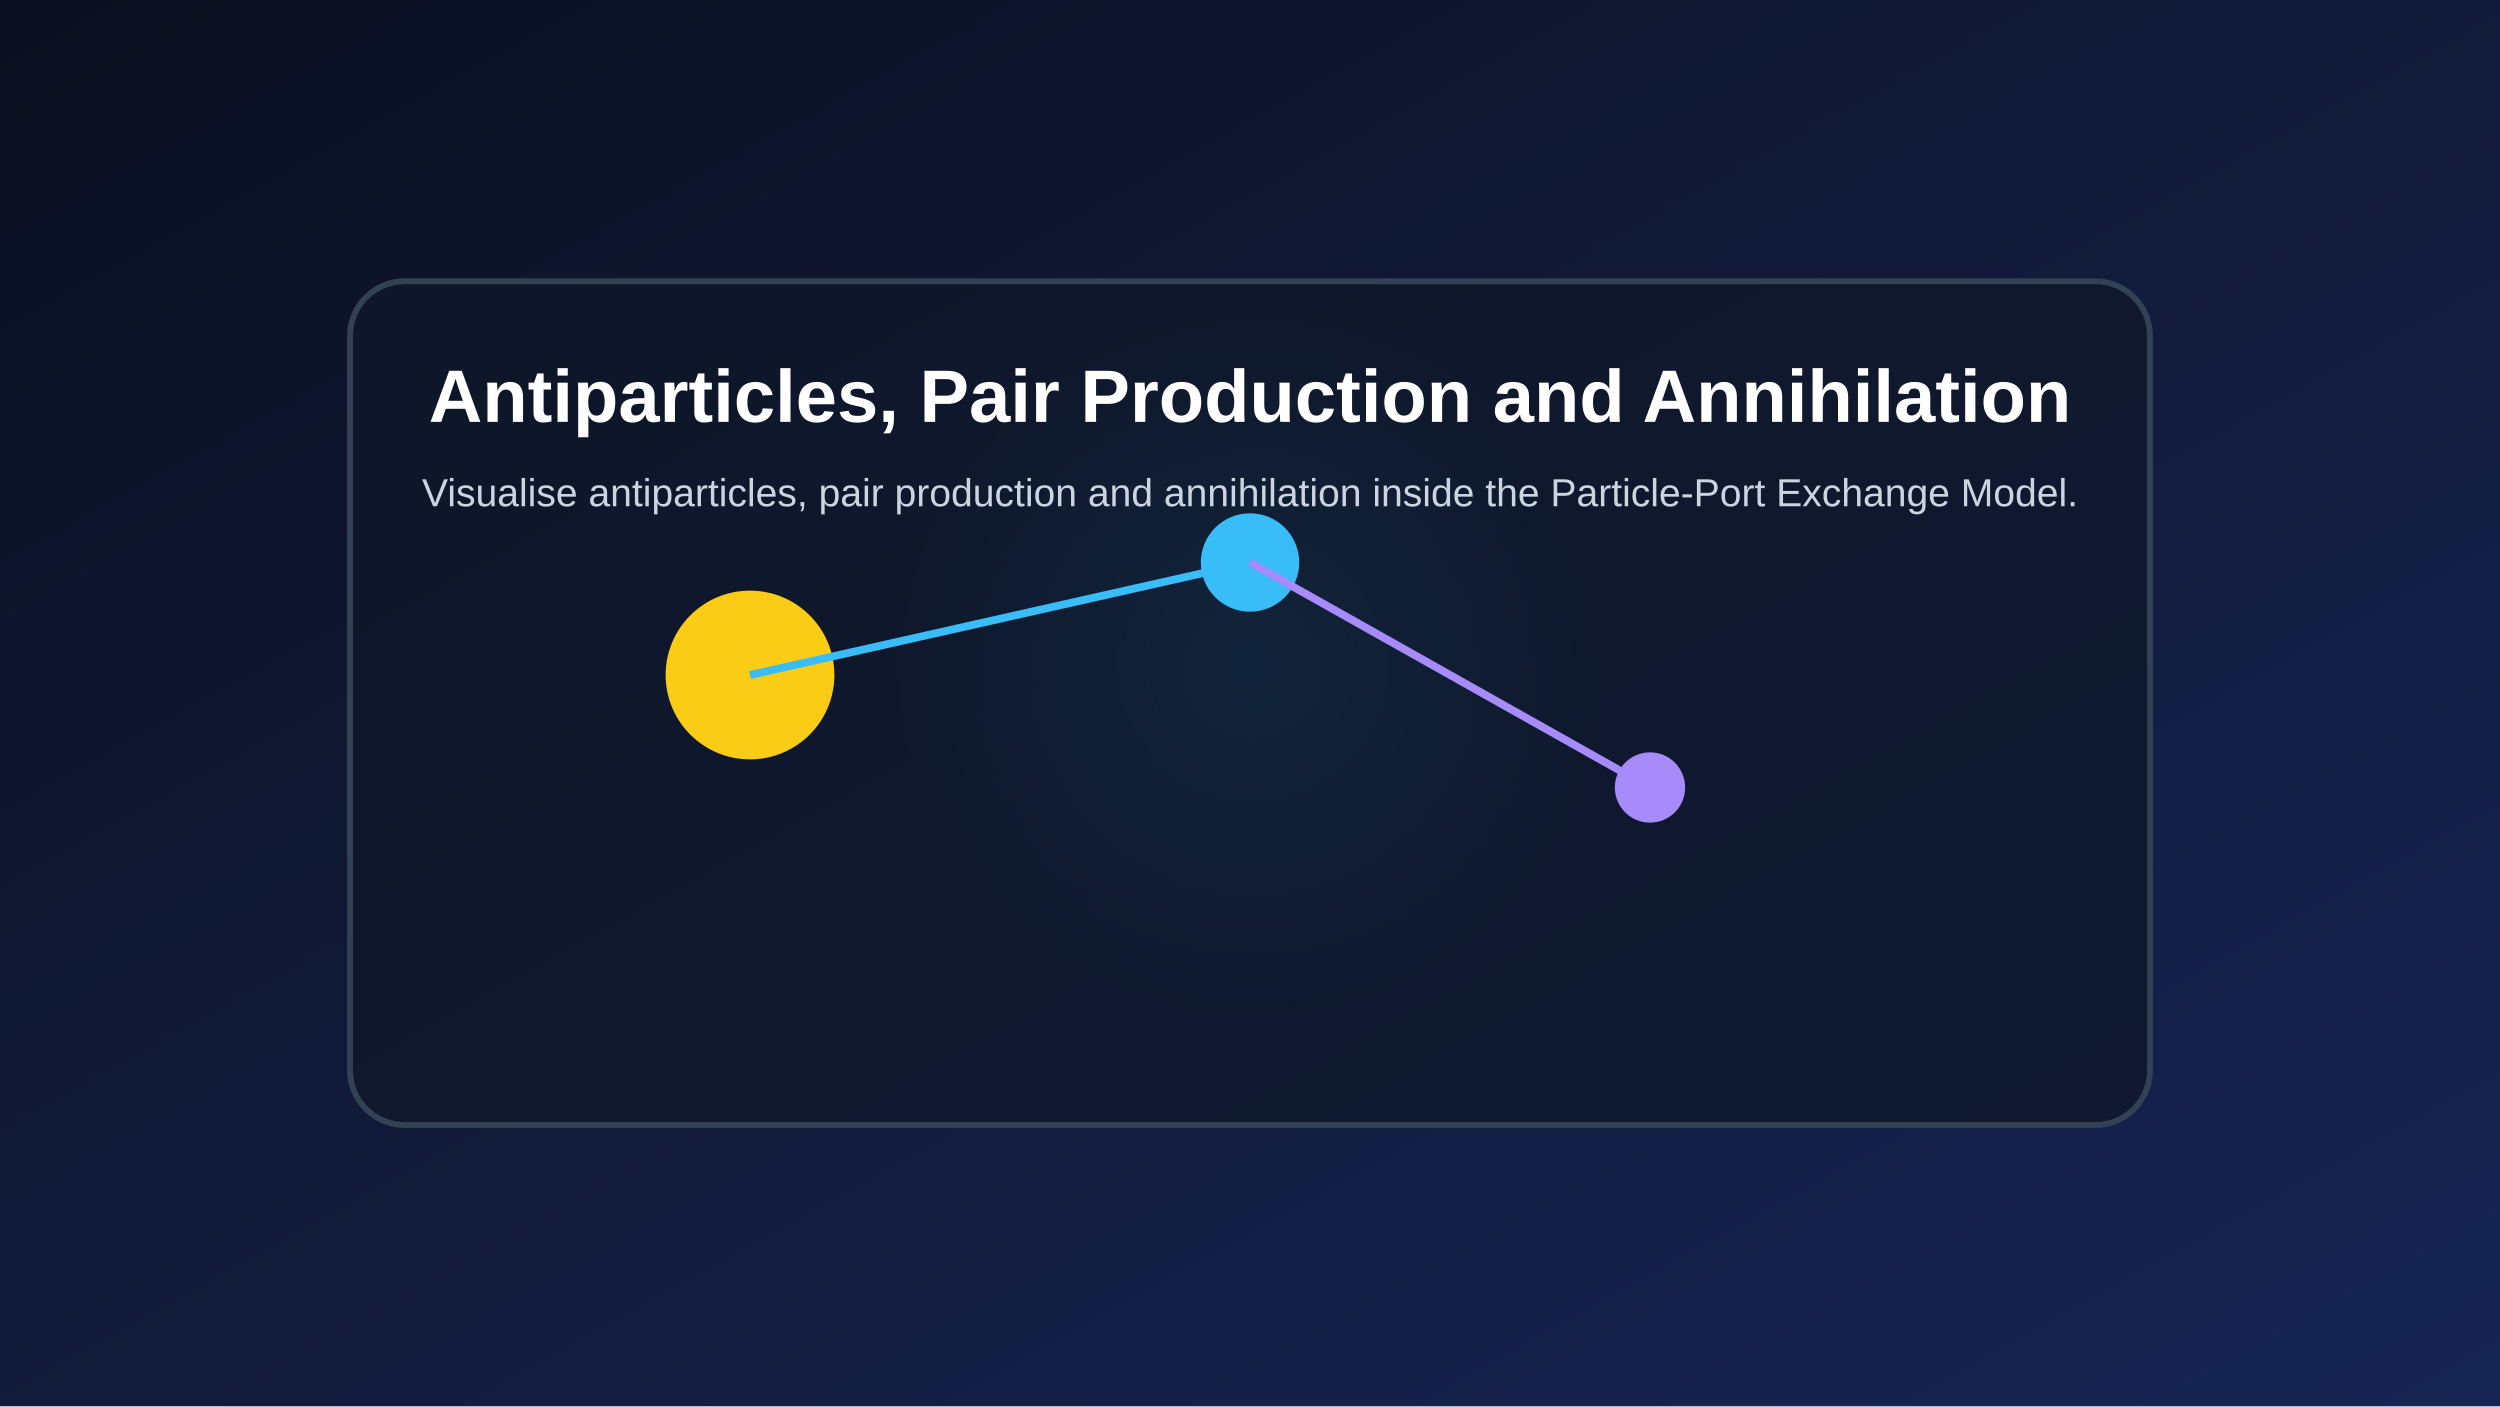
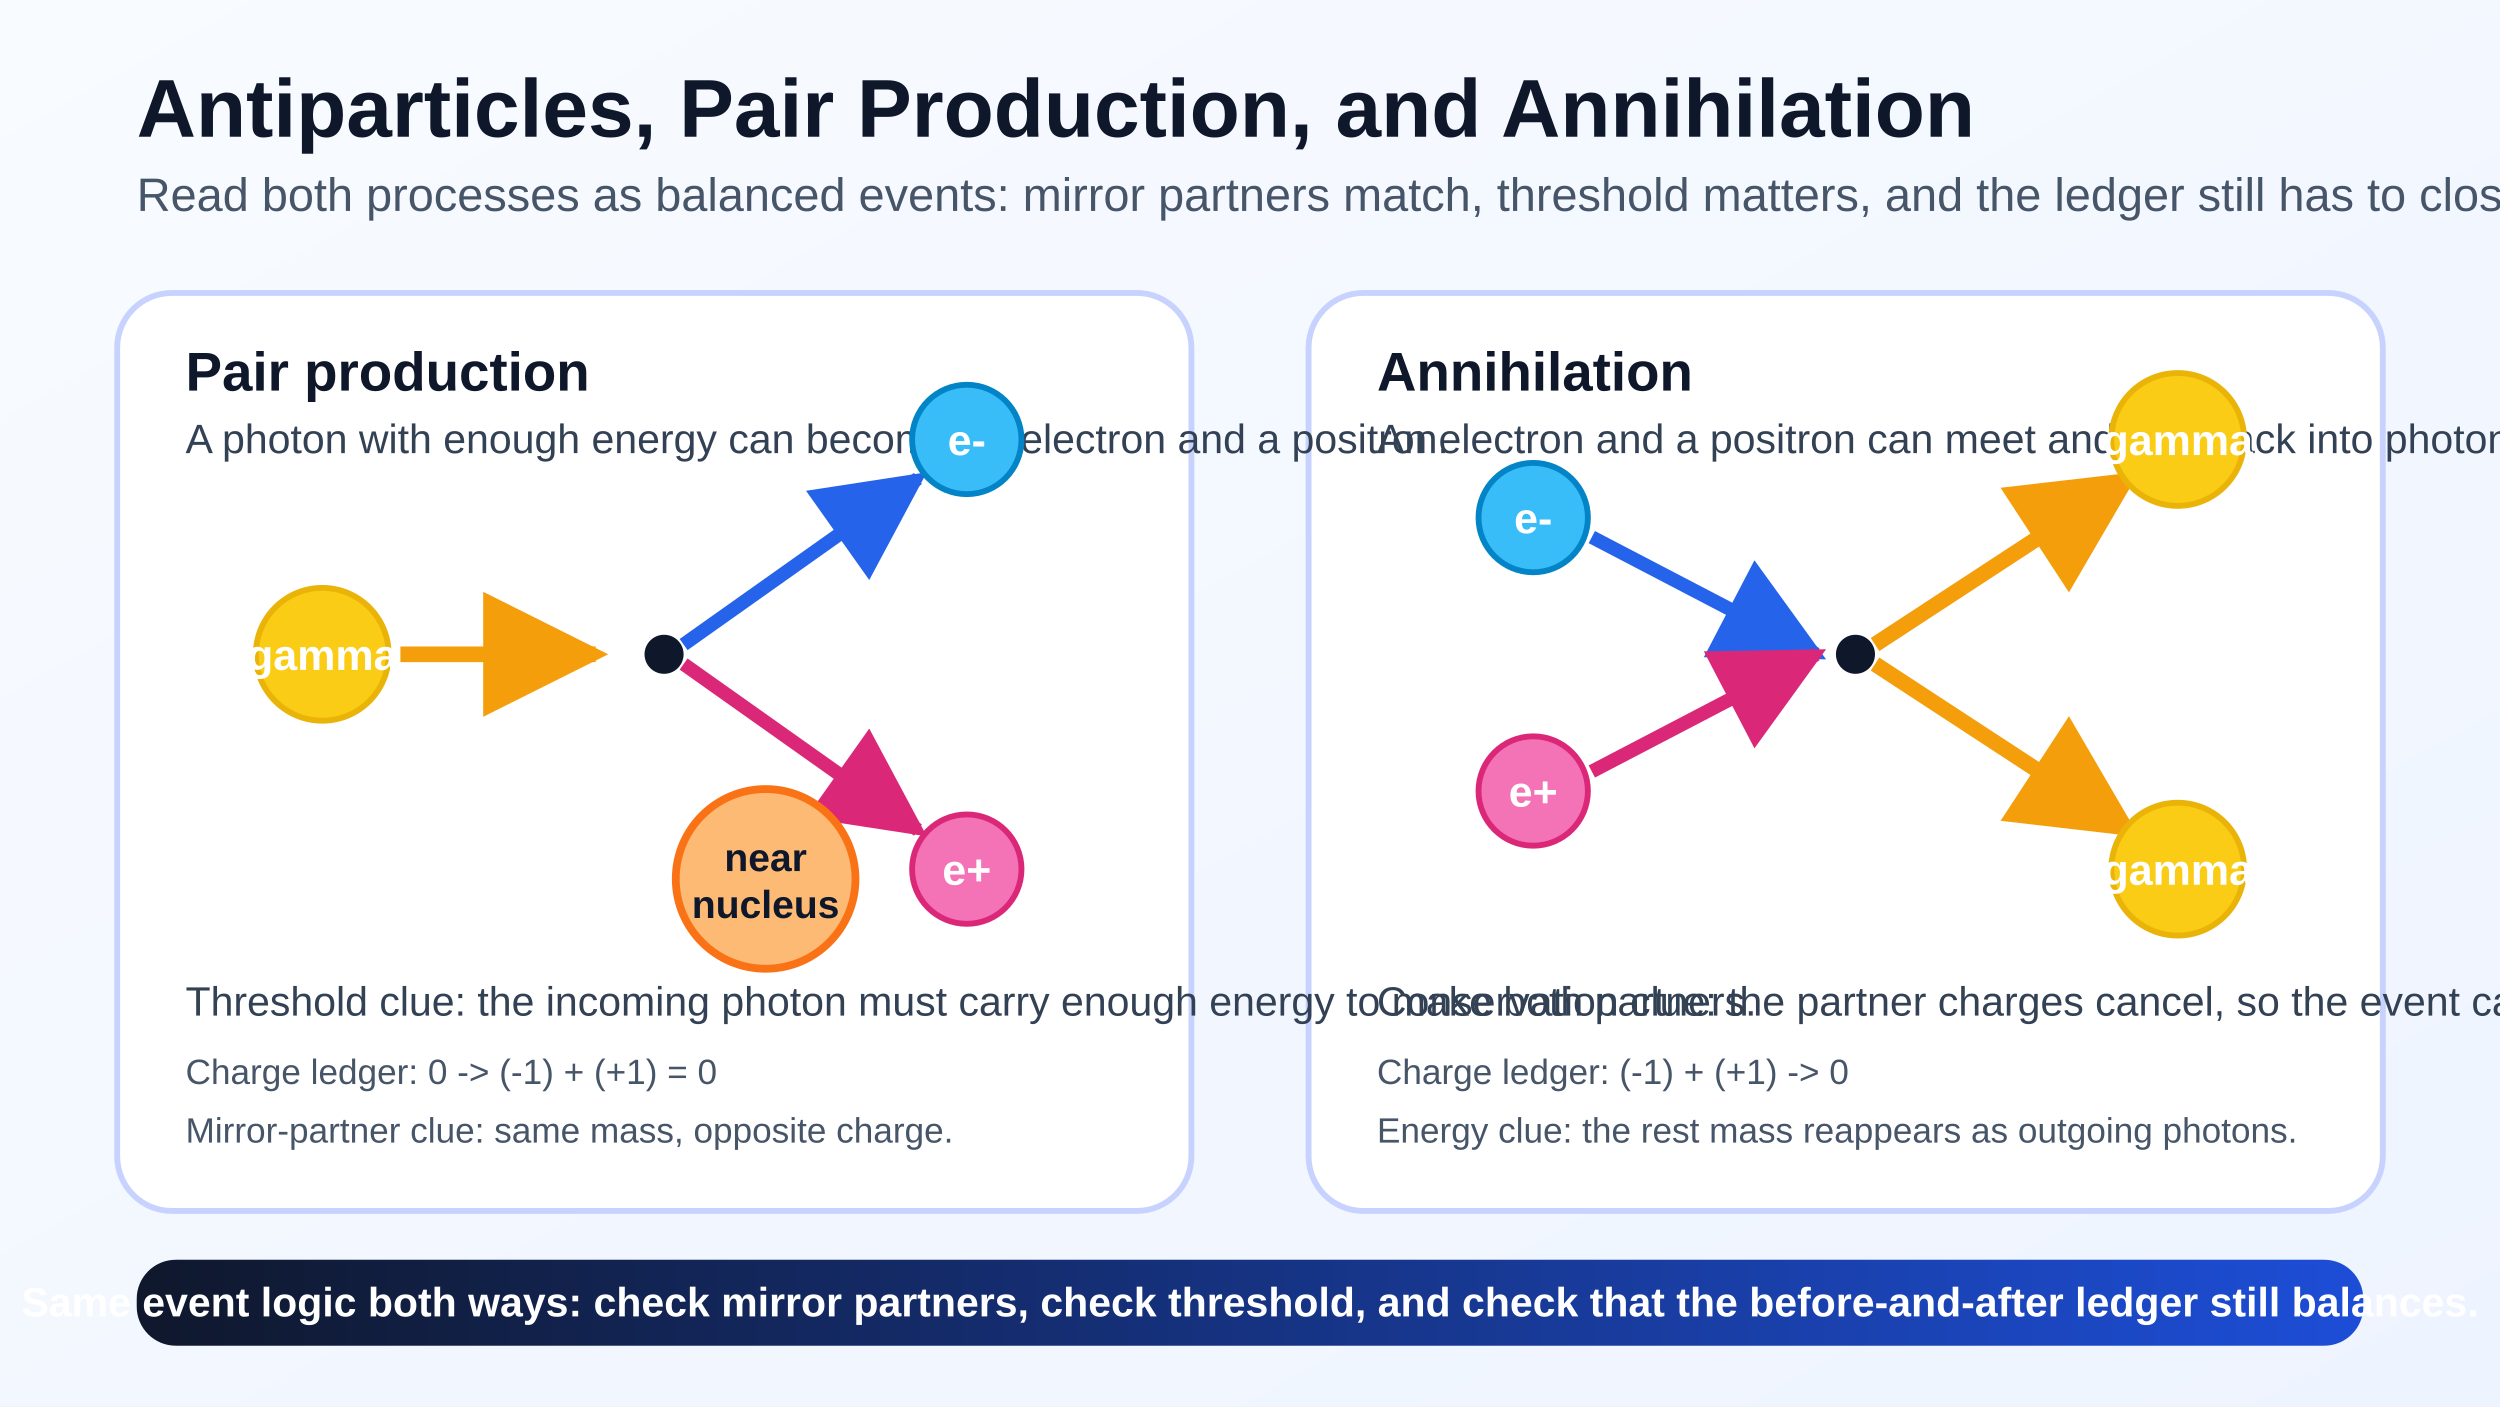
<svg xmlns="http://www.w3.org/2000/svg" width="1280" height="720" viewBox="0 0 1280 720">
  <defs>
-     <linearGradient id="bg" x1="0" x2="1" y1="0" y2="1">
-       <stop offset="0%" stop-color="#0b1020" />
-       <stop offset="100%" stop-color="#172554" />
+     <linearGradient id="bg" x1="0" y1="0" x2="1" y2="1">
+       <stop offset="0%" stop-color="#f8fbff" />
+       <stop offset="100%" stop-color="#eef4ff" />
    </linearGradient>
-     <radialGradient id="glow" cx="50%" cy="45%" r="45%">
-       <stop offset="0%" stop-color="#38bdf8" stop-opacity="0.35" />
-       <stop offset="100%" stop-color="#38bdf8" stop-opacity="0" />
-     </radialGradient>
+     <linearGradient id="header" x1="0" y1="0" x2="1" y2="0">
+       <stop offset="0%" stop-color="#0f172a" />
+       <stop offset="100%" stop-color="#1d4ed8" />
+     </linearGradient>
+     <marker id="arrow-blue" viewBox="0 0 10 10" refX="9" refY="5" markerWidth="8" markerHeight="8" orient="auto-start-reverse">
+       <path d="M 0 0 L 10 5 L 0 10 z" fill="#2563eb" />
+     </marker>
+     <marker id="arrow-gold" viewBox="0 0 10 10" refX="9" refY="5" markerWidth="8" markerHeight="8" orient="auto-start-reverse">
+       <path d="M 0 0 L 10 5 L 0 10 z" fill="#f59e0b" />
+     </marker>
+     <marker id="arrow-pink" viewBox="0 0 10 10" refX="9" refY="5" markerWidth="8" markerHeight="8" orient="auto-start-reverse">
+       <path d="M 0 0 L 10 5 L 0 10 z" fill="#db2777" />
+     </marker>
+     <style>
+       .title { font: 700 42px Arial, sans-serif; fill: #0f172a; }
+       .subtitle { font: 24px Arial, sans-serif; fill: #475569; }
+       .panel-title { font: 700 28px Arial, sans-serif; fill: #0f172a; }
+       .body { font: 21px Arial, sans-serif; fill: #334155; }
+       .small { font: 18px Arial, sans-serif; fill: #475569; }
+       .ledger { font: 700 20px Arial, sans-serif; fill: #0f172a; }
+       .label { font: 700 22px Arial, sans-serif; fill: white; }
+     </style>
  </defs>
-   <rect width="100%" height="100%" fill="url(#bg)" />
-   <circle cx="640.0" cy="360.0" r="201.6" fill="url(#glow)" />
-   <rect x="179.2" y="144.0" width="921.6" height="432.0" rx="28" fill="#0f172a" fill-opacity="0.78" stroke="#334155" stroke-width="3" />
-   <circle cx="384.0" cy="345.6" r="43.2" fill="#facc15" />
-   <circle cx="640.0" cy="288.0" r="25.2" fill="#38bdf8" />
-   <circle cx="844.8" cy="403.2" r="18.0" fill="#a78bfa" />
-   <line x1="384.0" y1="345.6" x2="640.0" y2="288.0" stroke="#38bdf8" stroke-width="4" />
-   <line x1="640.0" y1="288.0" x2="844.8" y2="403.2" stroke="#a78bfa" stroke-width="4" />
-   <text x="640.0" y="216.0" fill="white" text-anchor="middle" font-size="38" font-family="Arial" font-weight="bold">Antiparticles, Pair Production and Annihilation</text>
-   <text x="640.0" y="259.2" fill="#cbd5e1" text-anchor="middle" font-size="20" font-family="Arial">Visualise antiparticles, pair production and annihilation inside the Particle-Port Exchange Model.</text>
+   <rect width="1280" height="720" fill="url(#bg)" />
+   <text x="70" y="70" class="title">Antiparticles, Pair Production, and Annihilation</text>
+   <text x="70" y="108" class="subtitle">Read both processes as balanced events: mirror partners match, threshold matters, and the ledger still has to close.</text>
+   <rect x="60" y="150" width="550" height="470" rx="28" fill="#ffffff" stroke="#c7d2fe" stroke-width="3" />
+   <rect x="670" y="150" width="550" height="470" rx="28" fill="#ffffff" stroke="#c7d2fe" stroke-width="3" />
+   <text x="95" y="200" class="panel-title">Pair production</text>
+   <text x="95" y="232" class="body">A photon with enough energy can become an electron and a positron.</text>
+   <circle cx="165" cy="335" r="34" fill="#facc15" stroke="#eab308" stroke-width="3" />
+   <text x="165" y="343" text-anchor="middle" class="label">gamma</text>
+   <line x1="205" y1="335" x2="305" y2="335" stroke="#f59e0b" stroke-width="8" marker-end="url(#arrow-gold)" />
+   <circle cx="340" cy="335" r="10" fill="#0f172a" />
+   <line x1="350" y1="330" x2="470" y2="245" stroke="#2563eb" stroke-width="7" marker-end="url(#arrow-blue)" />
+   <line x1="350" y1="340" x2="470" y2="425" stroke="#db2777" stroke-width="7" marker-end="url(#arrow-pink)" />
+   <circle cx="495" cy="225" r="28" fill="#38bdf8" stroke="#0284c7" stroke-width="3" />
+   <text x="495" y="233" text-anchor="middle" class="label">e-</text>
+   <circle cx="495" cy="445" r="28" fill="#f472b6" stroke="#db2777" stroke-width="3" />
+   <text x="495" y="453" text-anchor="middle" class="label">e+</text>
+   <circle cx="392" cy="450" r="46" fill="#fdba74" stroke="#f97316" stroke-width="4" />
+   <text x="392" y="446" text-anchor="middle" class="ledger">near</text>
+   <text x="392" y="470" text-anchor="middle" class="ledger">nucleus</text>
+   <text x="95" y="520" class="body">Threshold clue: the incoming photon must carry enough energy to make both partners.</text>
+   <text x="95" y="555" class="small">Charge ledger: 0 -&gt; (-1) + (+1) = 0</text>
+   <text x="95" y="585" class="small">Mirror-partner clue: same mass, opposite charge.</text>
+   <text x="705" y="200" class="panel-title">Annihilation</text>
+   <text x="705" y="232" class="body">An electron and a positron can meet and turn back into photon energy.</text>
+   <circle cx="785" cy="265" r="28" fill="#38bdf8" stroke="#0284c7" stroke-width="3" />
+   <text x="785" y="273" text-anchor="middle" class="label">e-</text>
+   <circle cx="785" cy="405" r="28" fill="#f472b6" stroke="#db2777" stroke-width="3" />
+   <text x="785" y="413" text-anchor="middle" class="label">e+</text>
+   <line x1="815" y1="275" x2="930" y2="335" stroke="#2563eb" stroke-width="7" marker-end="url(#arrow-blue)" />
+   <line x1="815" y1="395" x2="930" y2="335" stroke="#db2777" stroke-width="7" marker-end="url(#arrow-pink)" />
+   <circle cx="950" cy="335" r="10" fill="#0f172a" />
+   <line x1="960" y1="330" x2="1090" y2="245" stroke="#f59e0b" stroke-width="8" marker-end="url(#arrow-gold)" />
+   <line x1="960" y1="340" x2="1090" y2="425" stroke="#f59e0b" stroke-width="8" marker-end="url(#arrow-gold)" />
+   <circle cx="1115" cy="225" r="34" fill="#facc15" stroke="#eab308" stroke-width="3" />
+   <text x="1115" y="233" text-anchor="middle" class="label">gamma</text>
+   <circle cx="1115" cy="445" r="34" fill="#facc15" stroke="#eab308" stroke-width="3" />
+   <text x="1115" y="453" text-anchor="middle" class="label">gamma</text>
+   <text x="705" y="520" class="body">Conservation clue: the partner charges cancel, so the event can close cleanly.</text>
+   <text x="705" y="555" class="small">Charge ledger: (-1) + (+1) -&gt; 0</text>
+   <text x="705" y="585" class="small">Energy clue: the rest mass reappears as outgoing photons.</text>
+   <rect x="70" y="645" width="1140" height="44" rx="20" fill="url(#header)" />
+   <text x="640" y="674" text-anchor="middle" font-family="Arial, sans-serif" font-size="21" font-weight="700" fill="white">
+     Same event logic both ways: check mirror partners, check threshold, and check that the before-and-after ledger still balances.
+   </text>
</svg>
